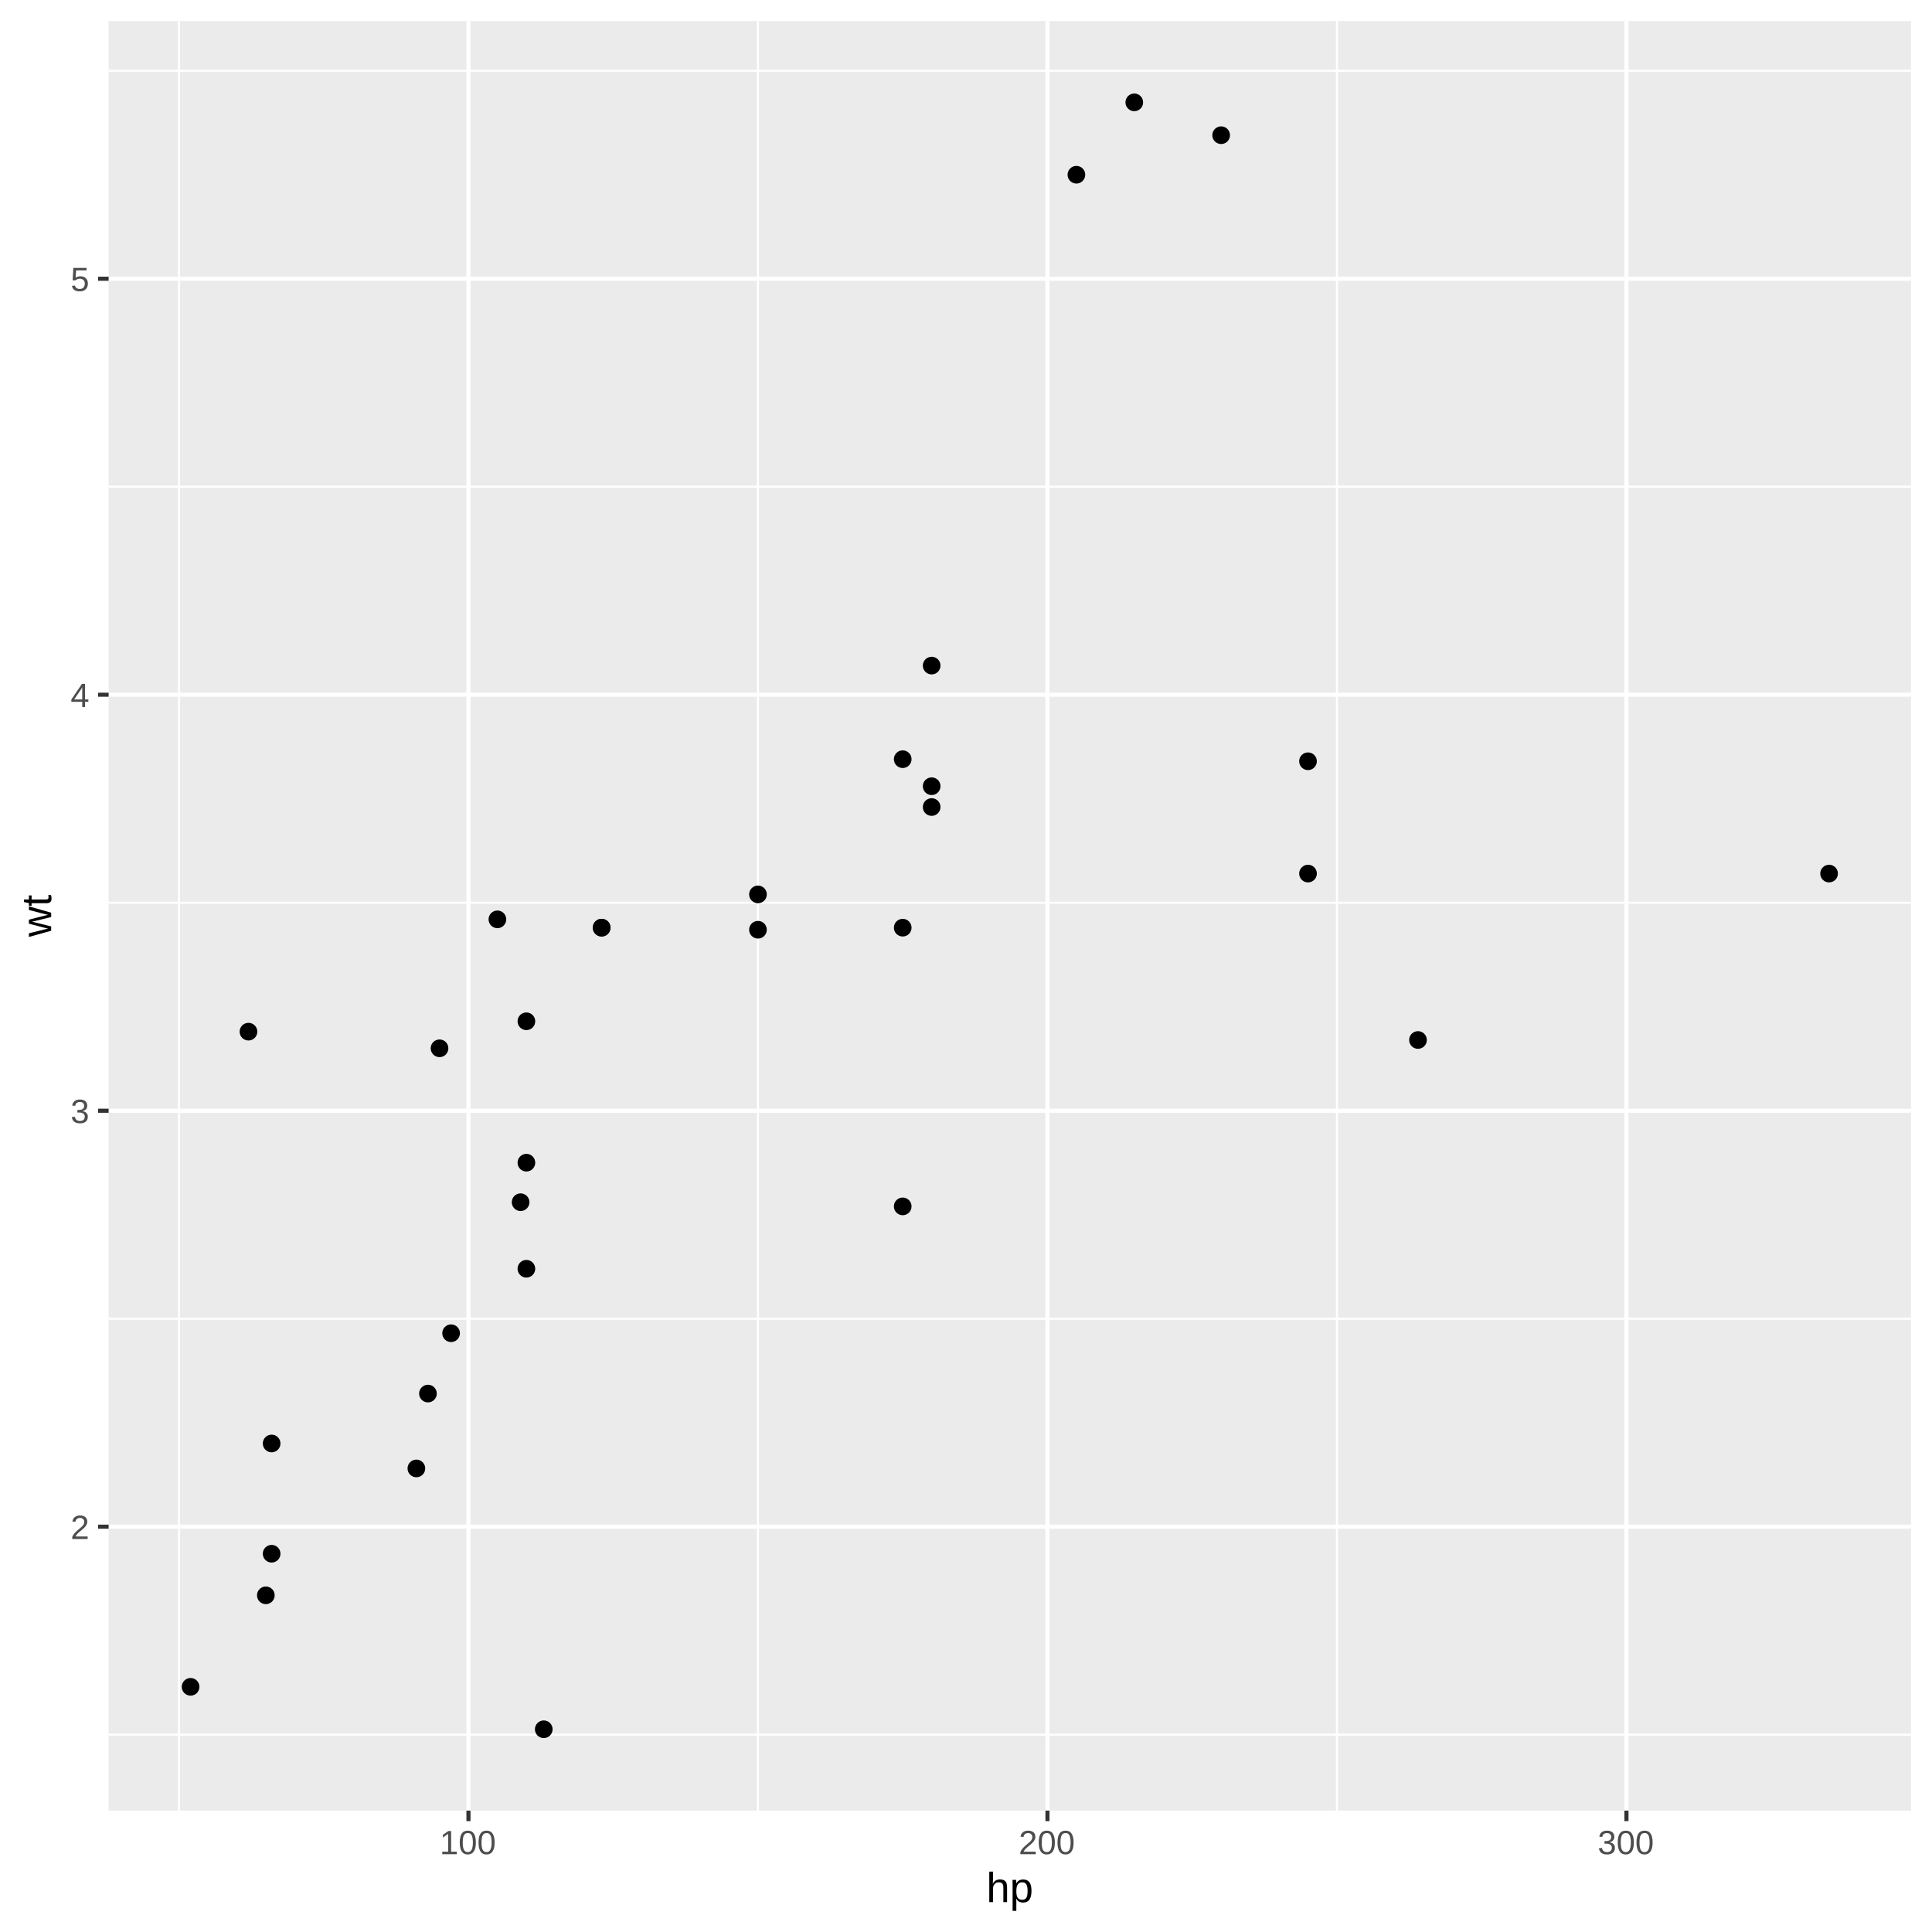
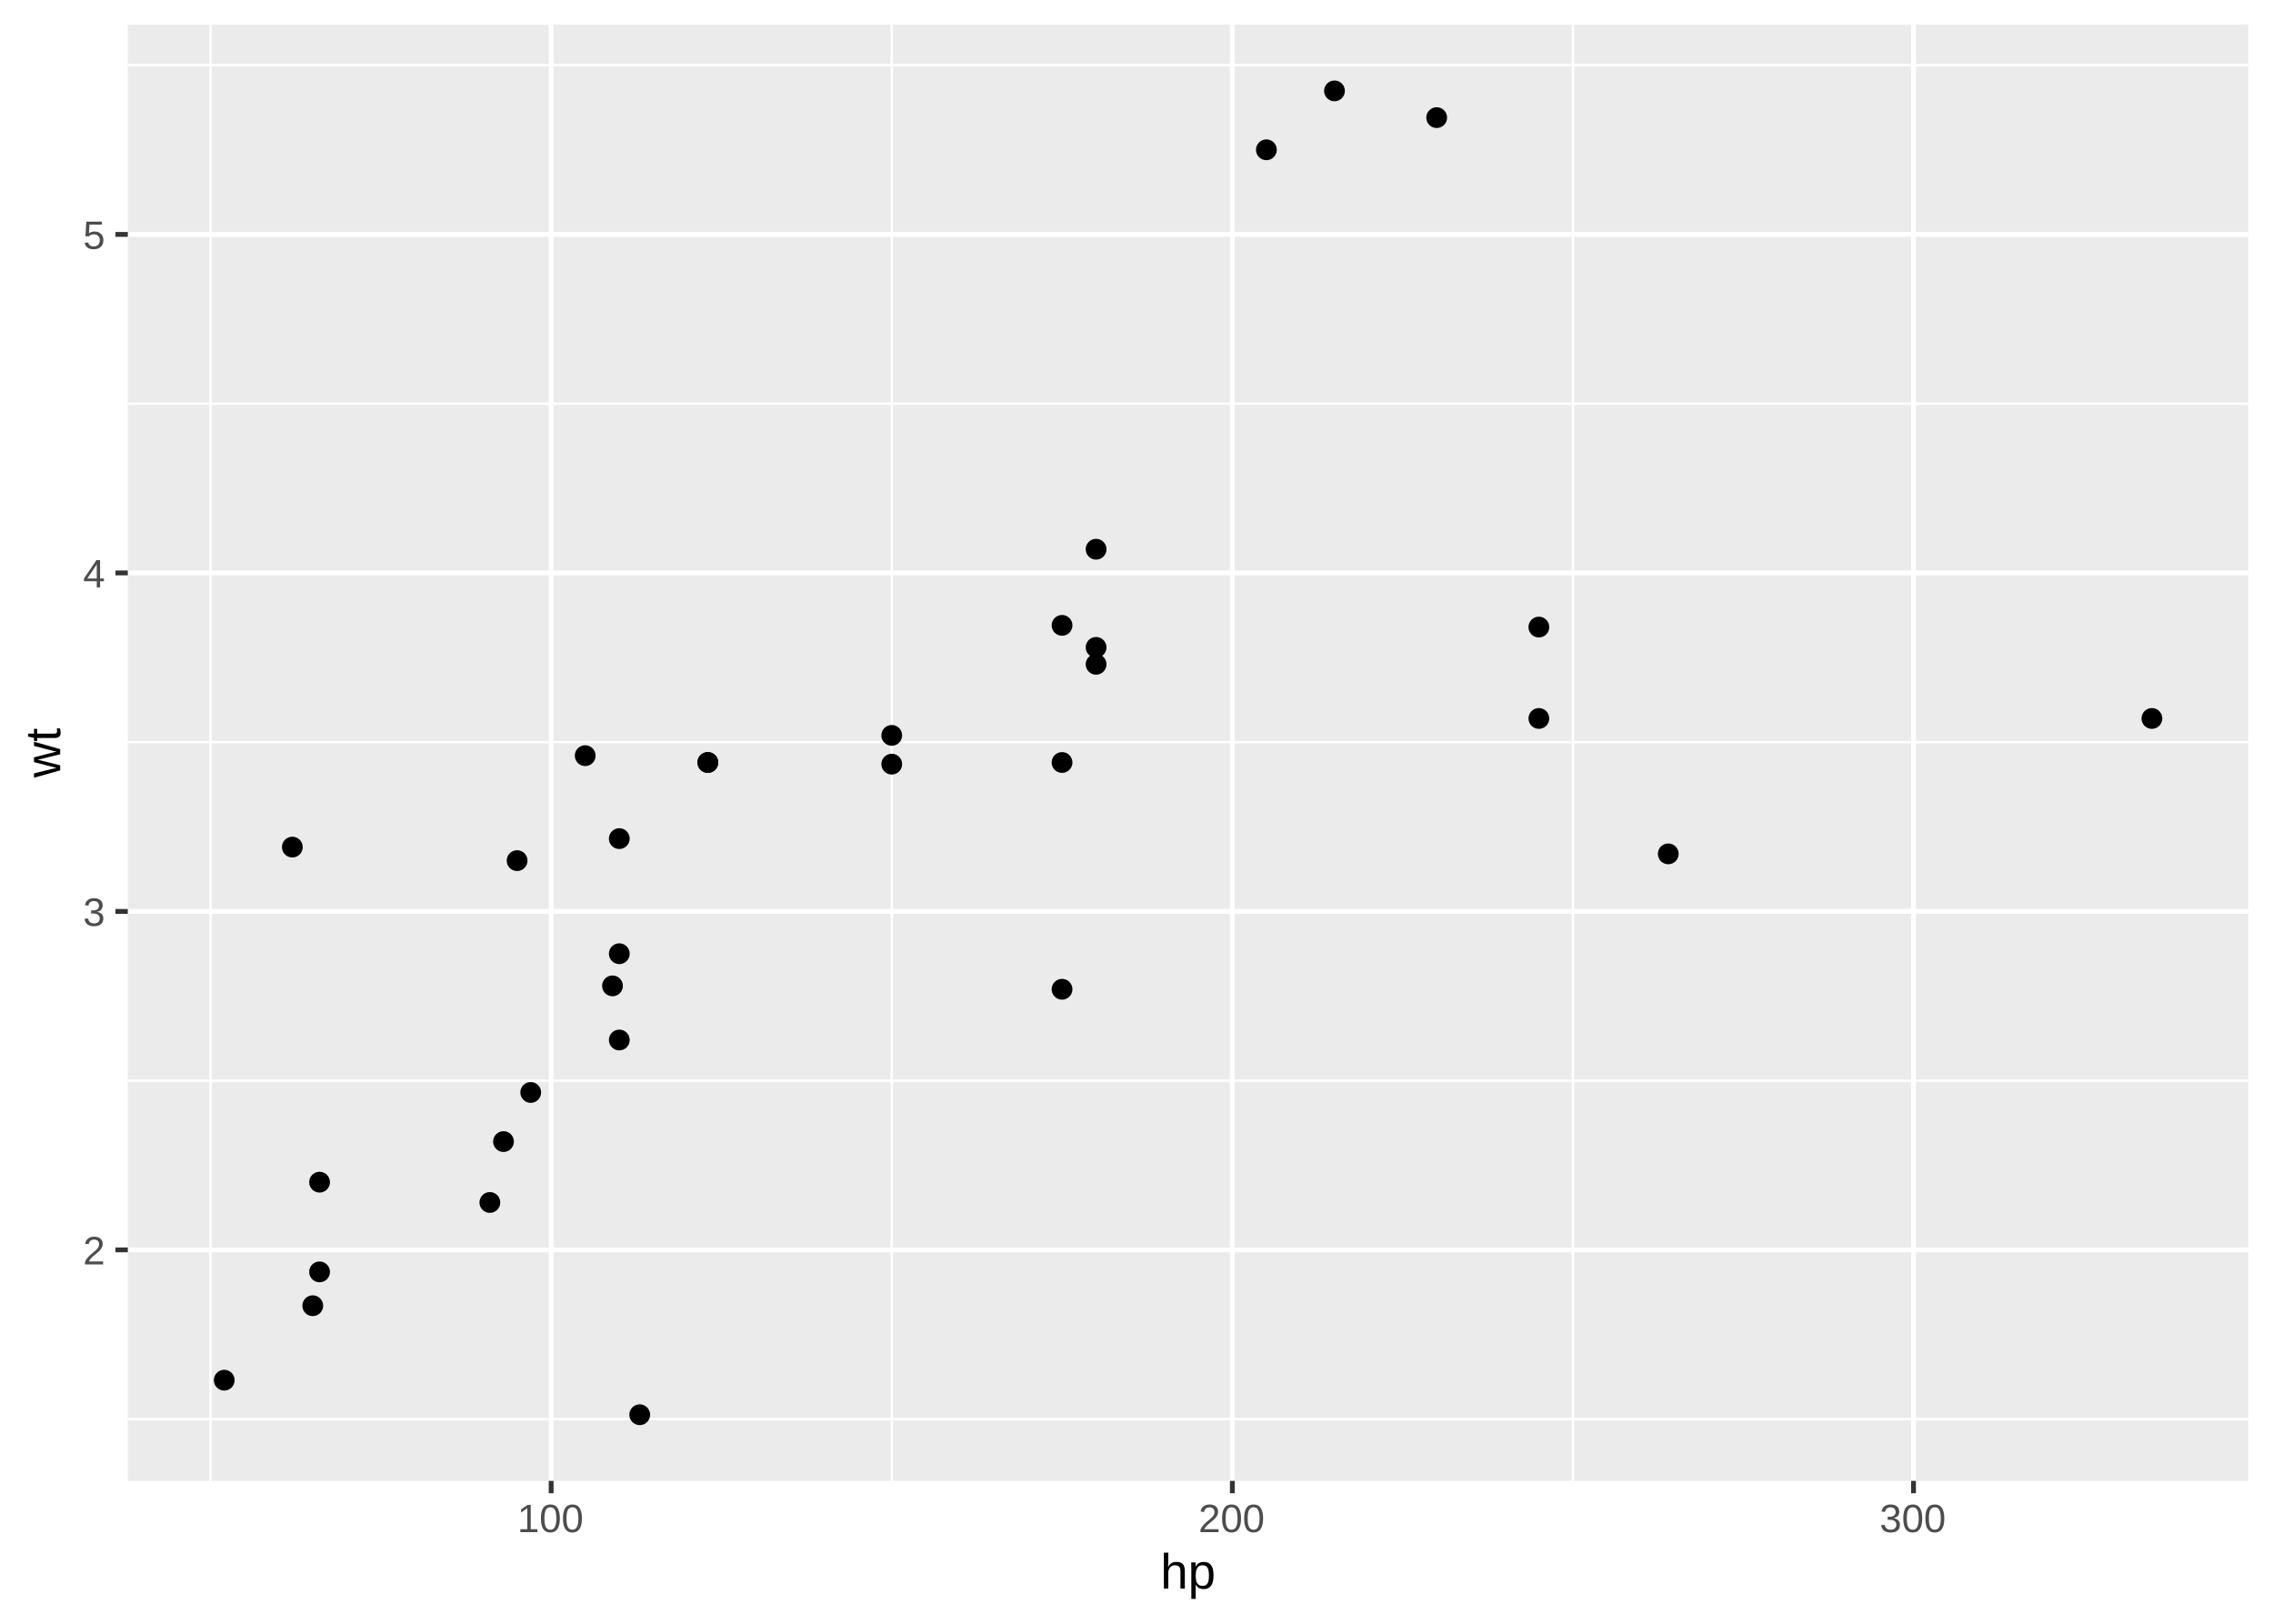
- <svg xmlns="http://www.w3.org/2000/svg" viewBox="0 0 504.00 504.00">
+ <svg xmlns="http://www.w3.org/2000/svg" viewBox="0 0 504.00 360.00">
  <defs>
    <style type="text/css">
    line, polyline, polygon, path, rect, circle {
      fill: none;
      stroke: #000000;
      stroke-linecap: round;
      stroke-linejoin: round;
      stroke-miterlimit: 10.00;
    }
  </style>
  </defs>
  <rect width="100%" height="100%" style="stroke: none; fill: #FFFFFF;" />
-   <rect x="0" y="0.00" width="504.00" height="504.00" style="stroke-width: 1.07; stroke: #FFFFFF; fill: #FFFFFF;" />
+   <rect x="0" y="0.00" width="504.00" height="360.00" style="stroke-width: 1.07; stroke: #FFFFFF; fill: #FFFFFF;" />
  <defs>
-     <clipPath id="cpMjguMzR8NDk4LjUyfDQ3Mi4zM3w1LjQ4">
-       <rect x="28.34" y="5.48" width="470.18" height="466.85" />
+     <clipPath id="cpMjguMzR8NDk4LjUyfDMyOC4zM3w1LjQ4">
+       <rect x="28.34" y="5.48" width="470.18" height="322.85" />
    </clipPath>
  </defs>
-   <rect x="28.34" y="5.48" width="470.18" height="466.85" style="stroke-width: 1.07; stroke: none; fill: #EBEBEB;" clip-path="url(#cpMjguMzR8NDk4LjUyfDQ3Mi4zM3w1LjQ4)" />
-   <polyline points="28.34,452.52 498.52,452.52 " style="stroke-width: 0.53; stroke: #FFFFFF; stroke-linecap: butt;" clip-path="url(#cpMjguMzR8NDk4LjUyfDQ3Mi4zM3w1LjQ4)" />
-   <polyline points="28.34,344.01 498.52,344.01 " style="stroke-width: 0.53; stroke: #FFFFFF; stroke-linecap: butt;" clip-path="url(#cpMjguMzR8NDk4LjUyfDQ3Mi4zM3w1LjQ4)" />
-   <polyline points="28.34,235.49 498.52,235.49 " style="stroke-width: 0.53; stroke: #FFFFFF; stroke-linecap: butt;" clip-path="url(#cpMjguMzR8NDk4LjUyfDQ3Mi4zM3w1LjQ4)" />
-   <polyline points="28.34,126.97 498.52,126.97 " style="stroke-width: 0.53; stroke: #FFFFFF; stroke-linecap: butt;" clip-path="url(#cpMjguMzR8NDk4LjUyfDQ3Mi4zM3w1LjQ4)" />
-   <polyline points="28.34,18.45 498.52,18.45 " style="stroke-width: 0.53; stroke: #FFFFFF; stroke-linecap: butt;" clip-path="url(#cpMjguMzR8NDk4LjUyfDQ3Mi4zM3w1LjQ4)" />
-   <polyline points="46.69,472.33 46.69,5.48 " style="stroke-width: 0.53; stroke: #FFFFFF; stroke-linecap: butt;" clip-path="url(#cpMjguMzR8NDk4LjUyfDQ3Mi4zM3w1LjQ4)" />
-   <polyline points="197.73,472.33 197.73,5.48 " style="stroke-width: 0.53; stroke: #FFFFFF; stroke-linecap: butt;" clip-path="url(#cpMjguMzR8NDk4LjUyfDQ3Mi4zM3w1LjQ4)" />
-   <polyline points="348.77,472.33 348.77,5.48 " style="stroke-width: 0.53; stroke: #FFFFFF; stroke-linecap: butt;" clip-path="url(#cpMjguMzR8NDk4LjUyfDQ3Mi4zM3w1LjQ4)" />
-   <polyline points="28.34,398.26 498.52,398.26 " style="stroke-width: 1.07; stroke: #FFFFFF; stroke-linecap: butt;" clip-path="url(#cpMjguMzR8NDk4LjUyfDQ3Mi4zM3w1LjQ4)" />
-   <polyline points="28.34,289.75 498.52,289.75 " style="stroke-width: 1.07; stroke: #FFFFFF; stroke-linecap: butt;" clip-path="url(#cpMjguMzR8NDk4LjUyfDQ3Mi4zM3w1LjQ4)" />
-   <polyline points="28.34,181.23 498.52,181.23 " style="stroke-width: 1.07; stroke: #FFFFFF; stroke-linecap: butt;" clip-path="url(#cpMjguMzR8NDk4LjUyfDQ3Mi4zM3w1LjQ4)" />
-   <polyline points="28.34,72.71 498.52,72.71 " style="stroke-width: 1.07; stroke: #FFFFFF; stroke-linecap: butt;" clip-path="url(#cpMjguMzR8NDk4LjUyfDQ3Mi4zM3w1LjQ4)" />
-   <polyline points="122.21,472.33 122.21,5.48 " style="stroke-width: 1.07; stroke: #FFFFFF; stroke-linecap: butt;" clip-path="url(#cpMjguMzR8NDk4LjUyfDQ3Mi4zM3w1LjQ4)" />
-   <polyline points="273.25,472.33 273.25,5.48 " style="stroke-width: 1.07; stroke: #FFFFFF; stroke-linecap: butt;" clip-path="url(#cpMjguMzR8NDk4LjUyfDQ3Mi4zM3w1LjQ4)" />
-   <polyline points="424.29,472.33 424.29,5.48 " style="stroke-width: 1.07; stroke: #FFFFFF; stroke-linecap: butt;" clip-path="url(#cpMjguMzR8NDk4LjUyfDQ3Mi4zM3w1LjQ4)" />
-   <circle cx="137.32" cy="330.98" r="1.95" style="stroke-width: 0.71; fill: #000000;" clip-path="url(#cpMjguMzR8NDk4LjUyfDQ3Mi4zM3w1LjQ4)" />
-   <circle cx="137.32" cy="303.31" r="1.95" style="stroke-width: 0.71; fill: #000000;" clip-path="url(#cpMjguMzR8NDk4LjUyfDQ3Mi4zM3w1LjQ4)" />
-   <circle cx="111.64" cy="363.54" r="1.95" style="stroke-width: 0.71; fill: #000000;" clip-path="url(#cpMjguMzR8NDk4LjUyfDQ3Mi4zM3w1LjQ4)" />
-   <circle cx="137.32" cy="266.42" r="1.95" style="stroke-width: 0.71; fill: #000000;" clip-path="url(#cpMjguMzR8NDk4LjUyfDQ3Mi4zM3w1LjQ4)" />
-   <circle cx="235.49" cy="242.00" r="1.95" style="stroke-width: 0.71; fill: #000000;" clip-path="url(#cpMjguMzR8NDk4LjUyfDQ3Mi4zM3w1LjQ4)" />
-   <circle cx="129.76" cy="239.83" r="1.95" style="stroke-width: 0.71; fill: #000000;" clip-path="url(#cpMjguMzR8NDk4LjUyfDQ3Mi4zM3w1LjQ4)" />
-   <circle cx="341.22" cy="227.89" r="1.95" style="stroke-width: 0.71; fill: #000000;" clip-path="url(#cpMjguMzR8NDk4LjUyfDQ3Mi4zM3w1LjQ4)" />
-   <circle cx="64.82" cy="269.13" r="1.95" style="stroke-width: 0.71; fill: #000000;" clip-path="url(#cpMjguMzR8NDk4LjUyfDQ3Mi4zM3w1LjQ4)" />
-   <circle cx="114.66" cy="273.47" r="1.95" style="stroke-width: 0.71; fill: #000000;" clip-path="url(#cpMjguMzR8NDk4LjUyfDQ3Mi4zM3w1LjQ4)" />
-   <circle cx="156.95" cy="242.00" r="1.95" style="stroke-width: 0.71; fill: #000000;" clip-path="url(#cpMjguMzR8NDk4LjUyfDQ3Mi4zM3w1LjQ4)" />
-   <circle cx="156.95" cy="242.00" r="1.95" style="stroke-width: 0.71; fill: #000000;" clip-path="url(#cpMjguMzR8NDk4LjUyfDQ3Mi4zM3w1LjQ4)" />
-   <circle cx="243.04" cy="173.63" r="1.95" style="stroke-width: 0.71; fill: #000000;" clip-path="url(#cpMjguMzR8NDk4LjUyfDQ3Mi4zM3w1LjQ4)" />
-   <circle cx="243.04" cy="210.53" r="1.95" style="stroke-width: 0.71; fill: #000000;" clip-path="url(#cpMjguMzR8NDk4LjUyfDQ3Mi4zM3w1LjQ4)" />
-   <circle cx="243.04" cy="205.10" r="1.95" style="stroke-width: 0.71; fill: #000000;" clip-path="url(#cpMjguMzR8NDk4LjUyfDQ3Mi4zM3w1LjQ4)" />
-   <circle cx="280.80" cy="45.58" r="1.95" style="stroke-width: 0.71; fill: #000000;" clip-path="url(#cpMjguMzR8NDk4LjUyfDQ3Mi4zM3w1LjQ4)" />
-   <circle cx="295.90" cy="26.70" r="1.95" style="stroke-width: 0.71; fill: #000000;" clip-path="url(#cpMjguMzR8NDk4LjUyfDQ3Mi4zM3w1LjQ4)" />
-   <circle cx="318.56" cy="35.27" r="1.95" style="stroke-width: 0.71; fill: #000000;" clip-path="url(#cpMjguMzR8NDk4LjUyfDQ3Mi4zM3w1LjQ4)" />
-   <circle cx="70.86" cy="376.56" r="1.95" style="stroke-width: 0.71; fill: #000000;" clip-path="url(#cpMjguMzR8NDk4LjUyfDQ3Mi4zM3w1LjQ4)" />
-   <circle cx="49.72" cy="440.04" r="1.95" style="stroke-width: 0.71; fill: #000000;" clip-path="url(#cpMjguMzR8NDk4LjUyfDQ3Mi4zM3w1LjQ4)" />
-   <circle cx="69.35" cy="416.17" r="1.95" style="stroke-width: 0.71; fill: #000000;" clip-path="url(#cpMjguMzR8NDk4LjUyfDQ3Mi4zM3w1LjQ4)" />
-   <circle cx="117.68" cy="347.80" r="1.95" style="stroke-width: 0.71; fill: #000000;" clip-path="url(#cpMjguMzR8NDk4LjUyfDQ3Mi4zM3w1LjQ4)" />
-   <circle cx="197.73" cy="233.32" r="1.95" style="stroke-width: 0.71; fill: #000000;" clip-path="url(#cpMjguMzR8NDk4LjUyfDQ3Mi4zM3w1LjQ4)" />
-   <circle cx="197.73" cy="242.54" r="1.95" style="stroke-width: 0.71; fill: #000000;" clip-path="url(#cpMjguMzR8NDk4LjUyfDQ3Mi4zM3w1LjQ4)" />
-   <circle cx="341.22" cy="198.59" r="1.95" style="stroke-width: 0.71; fill: #000000;" clip-path="url(#cpMjguMzR8NDk4LjUyfDQ3Mi4zM3w1LjQ4)" />
-   <circle cx="235.49" cy="198.05" r="1.95" style="stroke-width: 0.71; fill: #000000;" clip-path="url(#cpMjguMzR8NDk4LjUyfDQ3Mi4zM3w1LjQ4)" />
-   <circle cx="70.86" cy="405.32" r="1.95" style="stroke-width: 0.71; fill: #000000;" clip-path="url(#cpMjguMzR8NDk4LjUyfDQ3Mi4zM3w1LjQ4)" />
-   <circle cx="108.62" cy="383.07" r="1.95" style="stroke-width: 0.71; fill: #000000;" clip-path="url(#cpMjguMzR8NDk4LjUyfDQ3Mi4zM3w1LjQ4)" />
-   <circle cx="141.85" cy="451.11" r="1.95" style="stroke-width: 0.71; fill: #000000;" clip-path="url(#cpMjguMzR8NDk4LjUyfDQ3Mi4zM3w1LjQ4)" />
-   <circle cx="369.91" cy="271.30" r="1.95" style="stroke-width: 0.71; fill: #000000;" clip-path="url(#cpMjguMzR8NDk4LjUyfDQ3Mi4zM3w1LjQ4)" />
-   <circle cx="235.49" cy="314.71" r="1.95" style="stroke-width: 0.71; fill: #000000;" clip-path="url(#cpMjguMzR8NDk4LjUyfDQ3Mi4zM3w1LjQ4)" />
-   <circle cx="477.15" cy="227.89" r="1.95" style="stroke-width: 0.71; fill: #000000;" clip-path="url(#cpMjguMzR8NDk4LjUyfDQ3Mi4zM3w1LjQ4)" />
-   <circle cx="135.81" cy="313.62" r="1.95" style="stroke-width: 0.71; fill: #000000;" clip-path="url(#cpMjguMzR8NDk4LjUyfDQ3Mi4zM3w1LjQ4)" />
+   <rect x="28.34" y="5.48" width="470.18" height="322.85" style="stroke-width: 1.07; stroke: none; fill: #EBEBEB;" clip-path="url(#cpMjguMzR8NDk4LjUyfDMyOC4zM3w1LjQ4)" />
+   <polyline points="28.34,314.63 498.52,314.63 " style="stroke-width: 0.53; stroke: #FFFFFF; stroke-linecap: butt;" clip-path="url(#cpMjguMzR8NDk4LjUyfDMyOC4zM3w1LjQ4)" />
+   <polyline points="28.34,239.59 498.52,239.59 " style="stroke-width: 0.53; stroke: #FFFFFF; stroke-linecap: butt;" clip-path="url(#cpMjguMzR8NDk4LjUyfDMyOC4zM3w1LjQ4)" />
+   <polyline points="28.34,164.54 498.52,164.54 " style="stroke-width: 0.53; stroke: #FFFFFF; stroke-linecap: butt;" clip-path="url(#cpMjguMzR8NDk4LjUyfDMyOC4zM3w1LjQ4)" />
+   <polyline points="28.34,89.50 498.52,89.50 " style="stroke-width: 0.53; stroke: #FFFFFF; stroke-linecap: butt;" clip-path="url(#cpMjguMzR8NDk4LjUyfDMyOC4zM3w1LjQ4)" />
+   <polyline points="28.34,14.45 498.52,14.45 " style="stroke-width: 0.53; stroke: #FFFFFF; stroke-linecap: butt;" clip-path="url(#cpMjguMzR8NDk4LjUyfDMyOC4zM3w1LjQ4)" />
+   <polyline points="46.69,328.33 46.69,5.48 " style="stroke-width: 0.53; stroke: #FFFFFF; stroke-linecap: butt;" clip-path="url(#cpMjguMzR8NDk4LjUyfDMyOC4zM3w1LjQ4)" />
+   <polyline points="197.73,328.33 197.73,5.48 " style="stroke-width: 0.53; stroke: #FFFFFF; stroke-linecap: butt;" clip-path="url(#cpMjguMzR8NDk4LjUyfDMyOC4zM3w1LjQ4)" />
+   <polyline points="348.77,328.33 348.77,5.48 " style="stroke-width: 0.53; stroke: #FFFFFF; stroke-linecap: butt;" clip-path="url(#cpMjguMzR8NDk4LjUyfDMyOC4zM3w1LjQ4)" />
+   <polyline points="28.34,277.11 498.52,277.11 " style="stroke-width: 1.07; stroke: #FFFFFF; stroke-linecap: butt;" clip-path="url(#cpMjguMzR8NDk4LjUyfDMyOC4zM3w1LjQ4)" />
+   <polyline points="28.34,202.07 498.52,202.07 " style="stroke-width: 1.07; stroke: #FFFFFF; stroke-linecap: butt;" clip-path="url(#cpMjguMzR8NDk4LjUyfDMyOC4zM3w1LjQ4)" />
+   <polyline points="28.34,127.02 498.52,127.02 " style="stroke-width: 1.07; stroke: #FFFFFF; stroke-linecap: butt;" clip-path="url(#cpMjguMzR8NDk4LjUyfDMyOC4zM3w1LjQ4)" />
+   <polyline points="28.34,51.97 498.52,51.97 " style="stroke-width: 1.07; stroke: #FFFFFF; stroke-linecap: butt;" clip-path="url(#cpMjguMzR8NDk4LjUyfDMyOC4zM3w1LjQ4)" />
+   <polyline points="122.21,328.33 122.21,5.48 " style="stroke-width: 1.07; stroke: #FFFFFF; stroke-linecap: butt;" clip-path="url(#cpMjguMzR8NDk4LjUyfDMyOC4zM3w1LjQ4)" />
+   <polyline points="273.25,328.33 273.25,5.48 " style="stroke-width: 1.07; stroke: #FFFFFF; stroke-linecap: butt;" clip-path="url(#cpMjguMzR8NDk4LjUyfDMyOC4zM3w1LjQ4)" />
+   <polyline points="424.29,328.33 424.29,5.48 " style="stroke-width: 1.07; stroke: #FFFFFF; stroke-linecap: butt;" clip-path="url(#cpMjguMzR8NDk4LjUyfDMyOC4zM3w1LjQ4)" />
+   <circle cx="137.32" cy="230.58" r="1.95" style="stroke-width: 0.71; fill: #000000;" clip-path="url(#cpMjguMzR8NDk4LjUyfDMyOC4zM3w1LjQ4)" />
+   <circle cx="137.32" cy="211.45" r="1.95" style="stroke-width: 0.71; fill: #000000;" clip-path="url(#cpMjguMzR8NDk4LjUyfDMyOC4zM3w1LjQ4)" />
+   <circle cx="111.64" cy="253.10" r="1.95" style="stroke-width: 0.71; fill: #000000;" clip-path="url(#cpMjguMzR8NDk4LjUyfDMyOC4zM3w1LjQ4)" />
+   <circle cx="137.32" cy="185.93" r="1.95" style="stroke-width: 0.71; fill: #000000;" clip-path="url(#cpMjguMzR8NDk4LjUyfDMyOC4zM3w1LjQ4)" />
+   <circle cx="235.49" cy="169.05" r="1.95" style="stroke-width: 0.71; fill: #000000;" clip-path="url(#cpMjguMzR8NDk4LjUyfDMyOC4zM3w1LjQ4)" />
+   <circle cx="129.76" cy="167.54" r="1.95" style="stroke-width: 0.71; fill: #000000;" clip-path="url(#cpMjguMzR8NDk4LjUyfDMyOC4zM3w1LjQ4)" />
+   <circle cx="341.22" cy="159.29" r="1.95" style="stroke-width: 0.71; fill: #000000;" clip-path="url(#cpMjguMzR8NDk4LjUyfDMyOC4zM3w1LjQ4)" />
+   <circle cx="64.82" cy="187.81" r="1.95" style="stroke-width: 0.71; fill: #000000;" clip-path="url(#cpMjguMzR8NDk4LjUyfDMyOC4zM3w1LjQ4)" />
+   <circle cx="114.66" cy="190.81" r="1.95" style="stroke-width: 0.71; fill: #000000;" clip-path="url(#cpMjguMzR8NDk4LjUyfDMyOC4zM3w1LjQ4)" />
+   <circle cx="156.95" cy="169.05" r="1.95" style="stroke-width: 0.71; fill: #000000;" clip-path="url(#cpMjguMzR8NDk4LjUyfDMyOC4zM3w1LjQ4)" />
+   <circle cx="156.95" cy="169.05" r="1.95" style="stroke-width: 0.71; fill: #000000;" clip-path="url(#cpMjguMzR8NDk4LjUyfDMyOC4zM3w1LjQ4)" />
+   <circle cx="243.04" cy="121.77" r="1.95" style="stroke-width: 0.71; fill: #000000;" clip-path="url(#cpMjguMzR8NDk4LjUyfDMyOC4zM3w1LjQ4)" />
+   <circle cx="243.04" cy="147.28" r="1.95" style="stroke-width: 0.71; fill: #000000;" clip-path="url(#cpMjguMzR8NDk4LjUyfDMyOC4zM3w1LjQ4)" />
+   <circle cx="243.04" cy="143.53" r="1.95" style="stroke-width: 0.71; fill: #000000;" clip-path="url(#cpMjguMzR8NDk4LjUyfDMyOC4zM3w1LjQ4)" />
+   <circle cx="280.80" cy="33.21" r="1.95" style="stroke-width: 0.71; fill: #000000;" clip-path="url(#cpMjguMzR8NDk4LjUyfDMyOC4zM3w1LjQ4)" />
+   <circle cx="295.90" cy="20.15" r="1.95" style="stroke-width: 0.71; fill: #000000;" clip-path="url(#cpMjguMzR8NDk4LjUyfDMyOC4zM3w1LjQ4)" />
+   <circle cx="318.56" cy="26.08" r="1.95" style="stroke-width: 0.71; fill: #000000;" clip-path="url(#cpMjguMzR8NDk4LjUyfDMyOC4zM3w1LjQ4)" />
+   <circle cx="70.86" cy="262.10" r="1.95" style="stroke-width: 0.71; fill: #000000;" clip-path="url(#cpMjguMzR8NDk4LjUyfDMyOC4zM3w1LjQ4)" />
+   <circle cx="49.72" cy="306.00" r="1.95" style="stroke-width: 0.71; fill: #000000;" clip-path="url(#cpMjguMzR8NDk4LjUyfDMyOC4zM3w1LjQ4)" />
+   <circle cx="69.35" cy="289.49" r="1.95" style="stroke-width: 0.71; fill: #000000;" clip-path="url(#cpMjguMzR8NDk4LjUyfDMyOC4zM3w1LjQ4)" />
+   <circle cx="117.68" cy="242.21" r="1.95" style="stroke-width: 0.71; fill: #000000;" clip-path="url(#cpMjguMzR8NDk4LjUyfDMyOC4zM3w1LjQ4)" />
+   <circle cx="197.73" cy="163.04" r="1.95" style="stroke-width: 0.71; fill: #000000;" clip-path="url(#cpMjguMzR8NDk4LjUyfDMyOC4zM3w1LjQ4)" />
+   <circle cx="197.73" cy="169.42" r="1.95" style="stroke-width: 0.71; fill: #000000;" clip-path="url(#cpMjguMzR8NDk4LjUyfDMyOC4zM3w1LjQ4)" />
+   <circle cx="341.22" cy="139.03" r="1.95" style="stroke-width: 0.71; fill: #000000;" clip-path="url(#cpMjguMzR8NDk4LjUyfDMyOC4zM3w1LjQ4)" />
+   <circle cx="235.49" cy="138.65" r="1.95" style="stroke-width: 0.71; fill: #000000;" clip-path="url(#cpMjguMzR8NDk4LjUyfDMyOC4zM3w1LjQ4)" />
+   <circle cx="70.86" cy="281.99" r="1.95" style="stroke-width: 0.71; fill: #000000;" clip-path="url(#cpMjguMzR8NDk4LjUyfDMyOC4zM3w1LjQ4)" />
+   <circle cx="108.62" cy="266.60" r="1.95" style="stroke-width: 0.71; fill: #000000;" clip-path="url(#cpMjguMzR8NDk4LjUyfDMyOC4zM3w1LjQ4)" />
+   <circle cx="141.85" cy="313.66" r="1.95" style="stroke-width: 0.71; fill: #000000;" clip-path="url(#cpMjguMzR8NDk4LjUyfDMyOC4zM3w1LjQ4)" />
+   <circle cx="369.91" cy="189.31" r="1.95" style="stroke-width: 0.71; fill: #000000;" clip-path="url(#cpMjguMzR8NDk4LjUyfDMyOC4zM3w1LjQ4)" />
+   <circle cx="235.49" cy="219.33" r="1.95" style="stroke-width: 0.71; fill: #000000;" clip-path="url(#cpMjguMzR8NDk4LjUyfDMyOC4zM3w1LjQ4)" />
+   <circle cx="477.15" cy="159.29" r="1.95" style="stroke-width: 0.71; fill: #000000;" clip-path="url(#cpMjguMzR8NDk4LjUyfDMyOC4zM3w1LjQ4)" />
+   <circle cx="135.81" cy="218.58" r="1.95" style="stroke-width: 0.71; fill: #000000;" clip-path="url(#cpMjguMzR8NDk4LjUyfDMyOC4zM3w1LjQ4)" />
  <defs>
-     <clipPath id="cpMC4wMHw1MDQuMDB8NTA0LjAwfDAuMDA=">
-       <rect x="0.00" y="0.00" width="504.00" height="504.00" />
+     <clipPath id="cpMC4wMHw1MDQuMDB8MzYwLjAwfDAuMDA=">
+       <rect x="0.00" y="0.00" width="504.00" height="360.00" />
    </clipPath>
  </defs>
-   <g clip-path="url(#cpMC4wMHw1MDQuMDB8NTA0LjAwfDAuMDA=)">
-     <text x="18.41" y="401.48" style="font-size: 8.80px; fill: #4D4D4D; font-family: Arial;" textLength="5.01px" lengthAdjust="spacingAndGlyphs">2</text>
+   <g clip-path="url(#cpMC4wMHw1MDQuMDB8MzYwLjAwfDAuMDA=)">
+     <text x="18.41" y="280.33" style="font-size: 8.80px; fill: #4D4D4D; font-family: Arial;" textLength="5.01px" lengthAdjust="spacingAndGlyphs">2</text>
  </g>
-   <g clip-path="url(#cpMC4wMHw1MDQuMDB8NTA0LjAwfDAuMDA=)">
-     <text x="18.41" y="292.97" style="font-size: 8.80px; fill: #4D4D4D; font-family: Arial;" textLength="5.01px" lengthAdjust="spacingAndGlyphs">3</text>
+   <g clip-path="url(#cpMC4wMHw1MDQuMDB8MzYwLjAwfDAuMDA=)">
+     <text x="18.41" y="205.28" style="font-size: 8.80px; fill: #4D4D4D; font-family: Arial;" textLength="5.01px" lengthAdjust="spacingAndGlyphs">3</text>
  </g>
-   <g clip-path="url(#cpMC4wMHw1MDQuMDB8NTA0LjAwfDAuMDA=)">
-     <text x="18.41" y="184.45" style="font-size: 8.80px; fill: #4D4D4D; font-family: Arial;" textLength="5.01px" lengthAdjust="spacingAndGlyphs">4</text>
+   <g clip-path="url(#cpMC4wMHw1MDQuMDB8MzYwLjAwfDAuMDA=)">
+     <text x="18.41" y="130.24" style="font-size: 8.80px; fill: #4D4D4D; font-family: Arial;" textLength="5.01px" lengthAdjust="spacingAndGlyphs">4</text>
  </g>
-   <g clip-path="url(#cpMC4wMHw1MDQuMDB8NTA0LjAwfDAuMDA=)">
-     <text x="18.41" y="75.93" style="font-size: 8.80px; fill: #4D4D4D; font-family: Arial;" textLength="5.01px" lengthAdjust="spacingAndGlyphs">5</text>
+   <g clip-path="url(#cpMC4wMHw1MDQuMDB8MzYwLjAwfDAuMDA=)">
+     <text x="18.41" y="55.19" style="font-size: 8.80px; fill: #4D4D4D; font-family: Arial;" textLength="5.01px" lengthAdjust="spacingAndGlyphs">5</text>
  </g>
-   <polyline points="25.60,398.26 28.34,398.26 " style="stroke-width: 1.07; stroke: #333333; stroke-linecap: butt;" clip-path="url(#cpMC4wMHw1MDQuMDB8NTA0LjAwfDAuMDA=)" />
-   <polyline points="25.60,289.75 28.34,289.75 " style="stroke-width: 1.07; stroke: #333333; stroke-linecap: butt;" clip-path="url(#cpMC4wMHw1MDQuMDB8NTA0LjAwfDAuMDA=)" />
-   <polyline points="25.60,181.23 28.34,181.23 " style="stroke-width: 1.07; stroke: #333333; stroke-linecap: butt;" clip-path="url(#cpMC4wMHw1MDQuMDB8NTA0LjAwfDAuMDA=)" />
-   <polyline points="25.60,72.71 28.34,72.71 " style="stroke-width: 1.07; stroke: #333333; stroke-linecap: butt;" clip-path="url(#cpMC4wMHw1MDQuMDB8NTA0LjAwfDAuMDA=)" />
-   <polyline points="122.21,475.07 122.21,472.33 " style="stroke-width: 1.07; stroke: #333333; stroke-linecap: butt;" clip-path="url(#cpMC4wMHw1MDQuMDB8NTA0LjAwfDAuMDA=)" />
-   <polyline points="273.25,475.07 273.25,472.33 " style="stroke-width: 1.07; stroke: #333333; stroke-linecap: butt;" clip-path="url(#cpMC4wMHw1MDQuMDB8NTA0LjAwfDAuMDA=)" />
-   <polyline points="424.29,475.07 424.29,472.33 " style="stroke-width: 1.07; stroke: #333333; stroke-linecap: butt;" clip-path="url(#cpMC4wMHw1MDQuMDB8NTA0LjAwfDAuMDA=)" />
-   <g clip-path="url(#cpMC4wMHw1MDQuMDB8NTA0LjAwfDAuMDA=)">
-     <text x="114.70" y="483.70" style="font-size: 8.80px; fill: #4D4D4D; font-family: Arial;" textLength="15.02px" lengthAdjust="spacingAndGlyphs">100</text>
+   <polyline points="25.60,277.11 28.34,277.11 " style="stroke-width: 1.07; stroke: #333333; stroke-linecap: butt;" clip-path="url(#cpMC4wMHw1MDQuMDB8MzYwLjAwfDAuMDA=)" />
+   <polyline points="25.60,202.07 28.34,202.07 " style="stroke-width: 1.07; stroke: #333333; stroke-linecap: butt;" clip-path="url(#cpMC4wMHw1MDQuMDB8MzYwLjAwfDAuMDA=)" />
+   <polyline points="25.60,127.02 28.34,127.02 " style="stroke-width: 1.07; stroke: #333333; stroke-linecap: butt;" clip-path="url(#cpMC4wMHw1MDQuMDB8MzYwLjAwfDAuMDA=)" />
+   <polyline points="25.60,51.97 28.34,51.97 " style="stroke-width: 1.07; stroke: #333333; stroke-linecap: butt;" clip-path="url(#cpMC4wMHw1MDQuMDB8MzYwLjAwfDAuMDA=)" />
+   <polyline points="122.21,331.07 122.21,328.33 " style="stroke-width: 1.07; stroke: #333333; stroke-linecap: butt;" clip-path="url(#cpMC4wMHw1MDQuMDB8MzYwLjAwfDAuMDA=)" />
+   <polyline points="273.25,331.07 273.25,328.33 " style="stroke-width: 1.07; stroke: #333333; stroke-linecap: butt;" clip-path="url(#cpMC4wMHw1MDQuMDB8MzYwLjAwfDAuMDA=)" />
+   <polyline points="424.29,331.07 424.29,328.33 " style="stroke-width: 1.07; stroke: #333333; stroke-linecap: butt;" clip-path="url(#cpMC4wMHw1MDQuMDB8MzYwLjAwfDAuMDA=)" />
+   <g clip-path="url(#cpMC4wMHw1MDQuMDB8MzYwLjAwfDAuMDA=)">
+     <text x="114.70" y="339.70" style="font-size: 8.80px; fill: #4D4D4D; font-family: Arial;" textLength="15.02px" lengthAdjust="spacingAndGlyphs">100</text>
  </g>
-   <g clip-path="url(#cpMC4wMHw1MDQuMDB8NTA0LjAwfDAuMDA=)">
-     <text x="265.74" y="483.70" style="font-size: 8.80px; fill: #4D4D4D; font-family: Arial;" textLength="15.02px" lengthAdjust="spacingAndGlyphs">200</text>
+   <g clip-path="url(#cpMC4wMHw1MDQuMDB8MzYwLjAwfDAuMDA=)">
+     <text x="265.74" y="339.70" style="font-size: 8.80px; fill: #4D4D4D; font-family: Arial;" textLength="15.02px" lengthAdjust="spacingAndGlyphs">200</text>
  </g>
-   <g clip-path="url(#cpMC4wMHw1MDQuMDB8NTA0LjAwfDAuMDA=)">
-     <text x="416.78" y="483.70" style="font-size: 8.80px; fill: #4D4D4D; font-family: Arial;" textLength="15.02px" lengthAdjust="spacingAndGlyphs">300</text>
+   <g clip-path="url(#cpMC4wMHw1MDQuMDB8MzYwLjAwfDAuMDA=)">
+     <text x="416.78" y="339.70" style="font-size: 8.80px; fill: #4D4D4D; font-family: Arial;" textLength="15.02px" lengthAdjust="spacingAndGlyphs">300</text>
  </g>
-   <g clip-path="url(#cpMC4wMHw1MDQuMDB8NTA0LjAwfDAuMDA=)">
-     <text x="257.31" y="496.21" style="font-size: 11.00px; font-family: Arial;" textLength="12.24px" lengthAdjust="spacingAndGlyphs">hp</text>
+   <g clip-path="url(#cpMC4wMHw1MDQuMDB8MzYwLjAwfDAuMDA=)">
+     <text x="257.31" y="352.21" style="font-size: 11.00px; font-family: Arial;" textLength="12.24px" lengthAdjust="spacingAndGlyphs">hp</text>
  </g>
-   <g clip-path="url(#cpMC4wMHw1MDQuMDB8NTA0LjAwfDAuMDA=)">
-     <text transform="translate(13.35,244.41) rotate(-90)" style="font-size: 11.00px; font-family: Arial;" textLength="11.00px" lengthAdjust="spacingAndGlyphs">wt</text>
+   <g clip-path="url(#cpMC4wMHw1MDQuMDB8MzYwLjAwfDAuMDA=)">
+     <text transform="translate(13.35,172.41) rotate(-90)" style="font-size: 11.00px; font-family: Arial;" textLength="11.00px" lengthAdjust="spacingAndGlyphs">wt</text>
  </g>
</svg>
